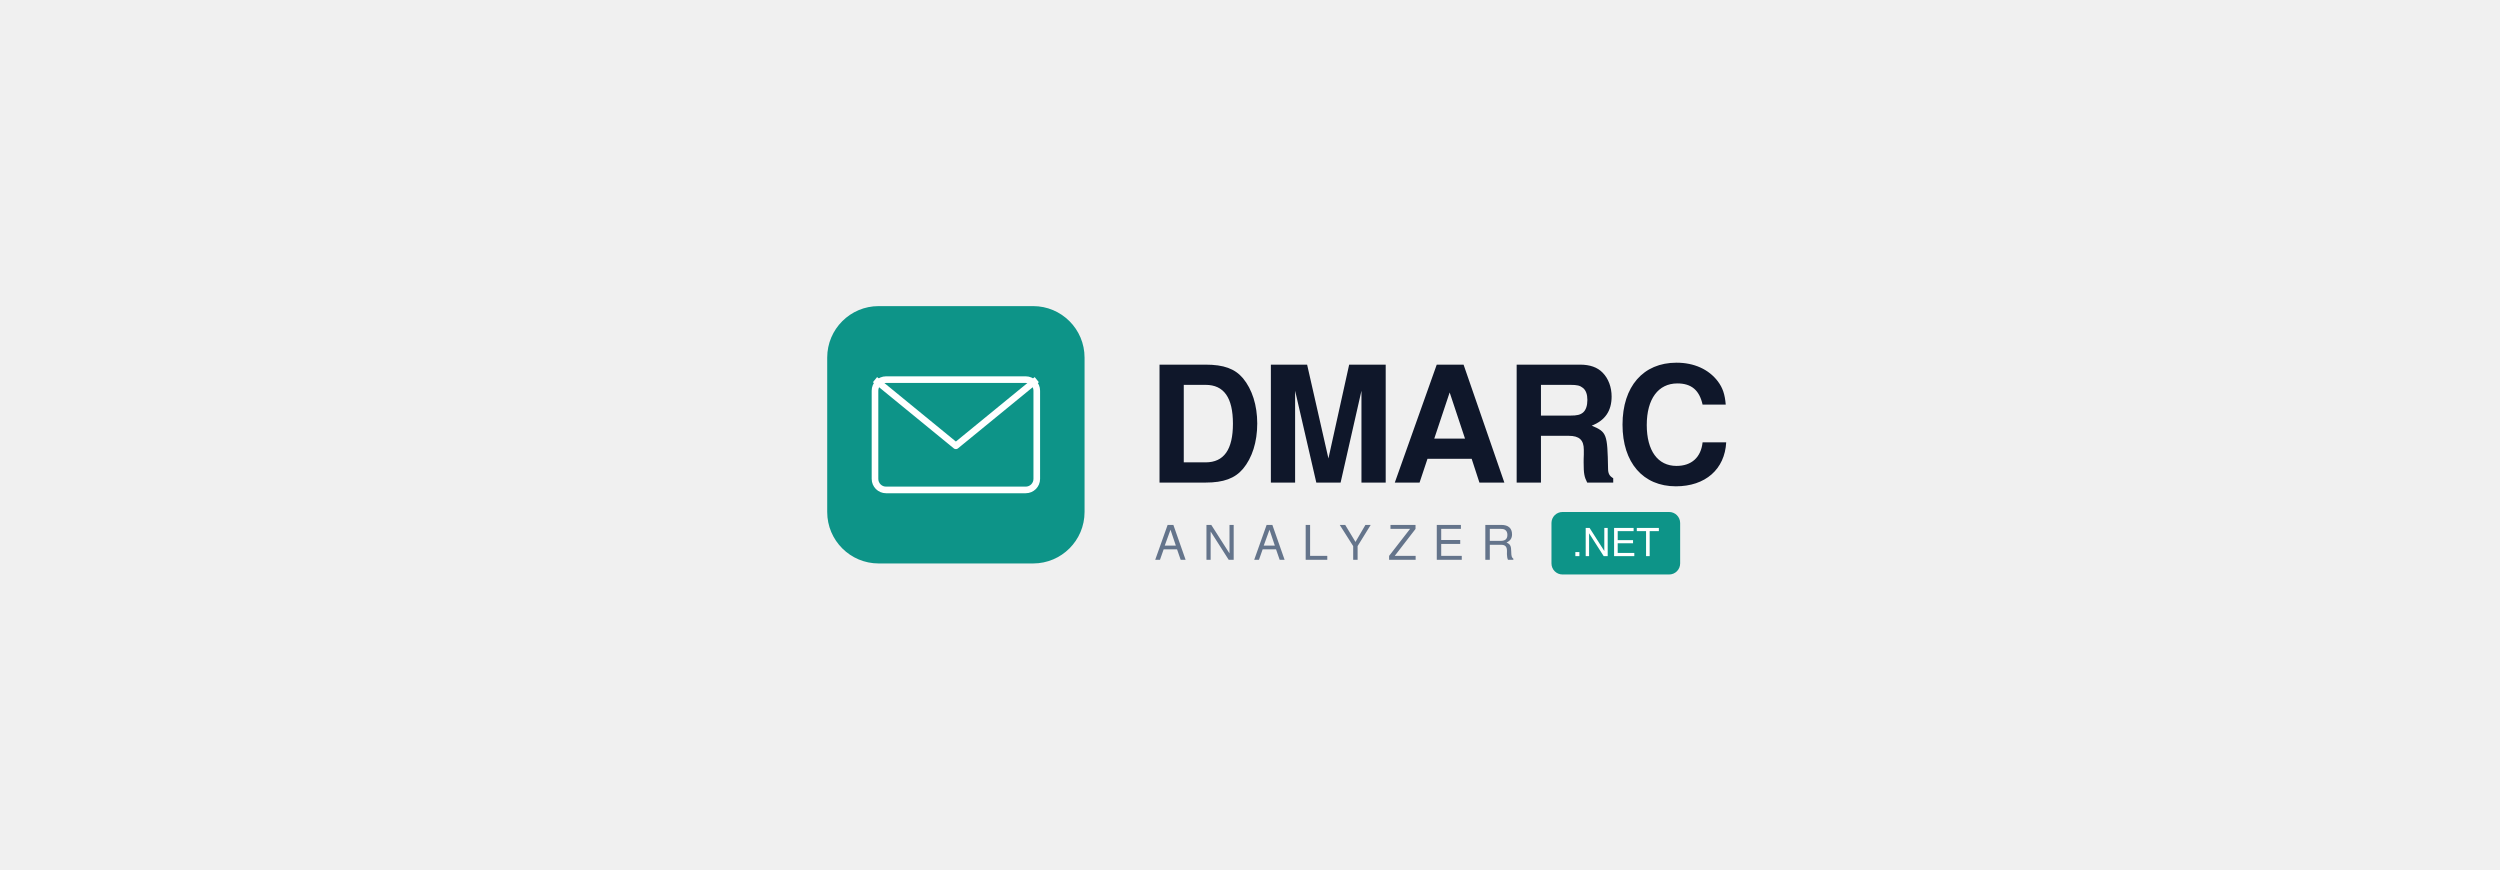
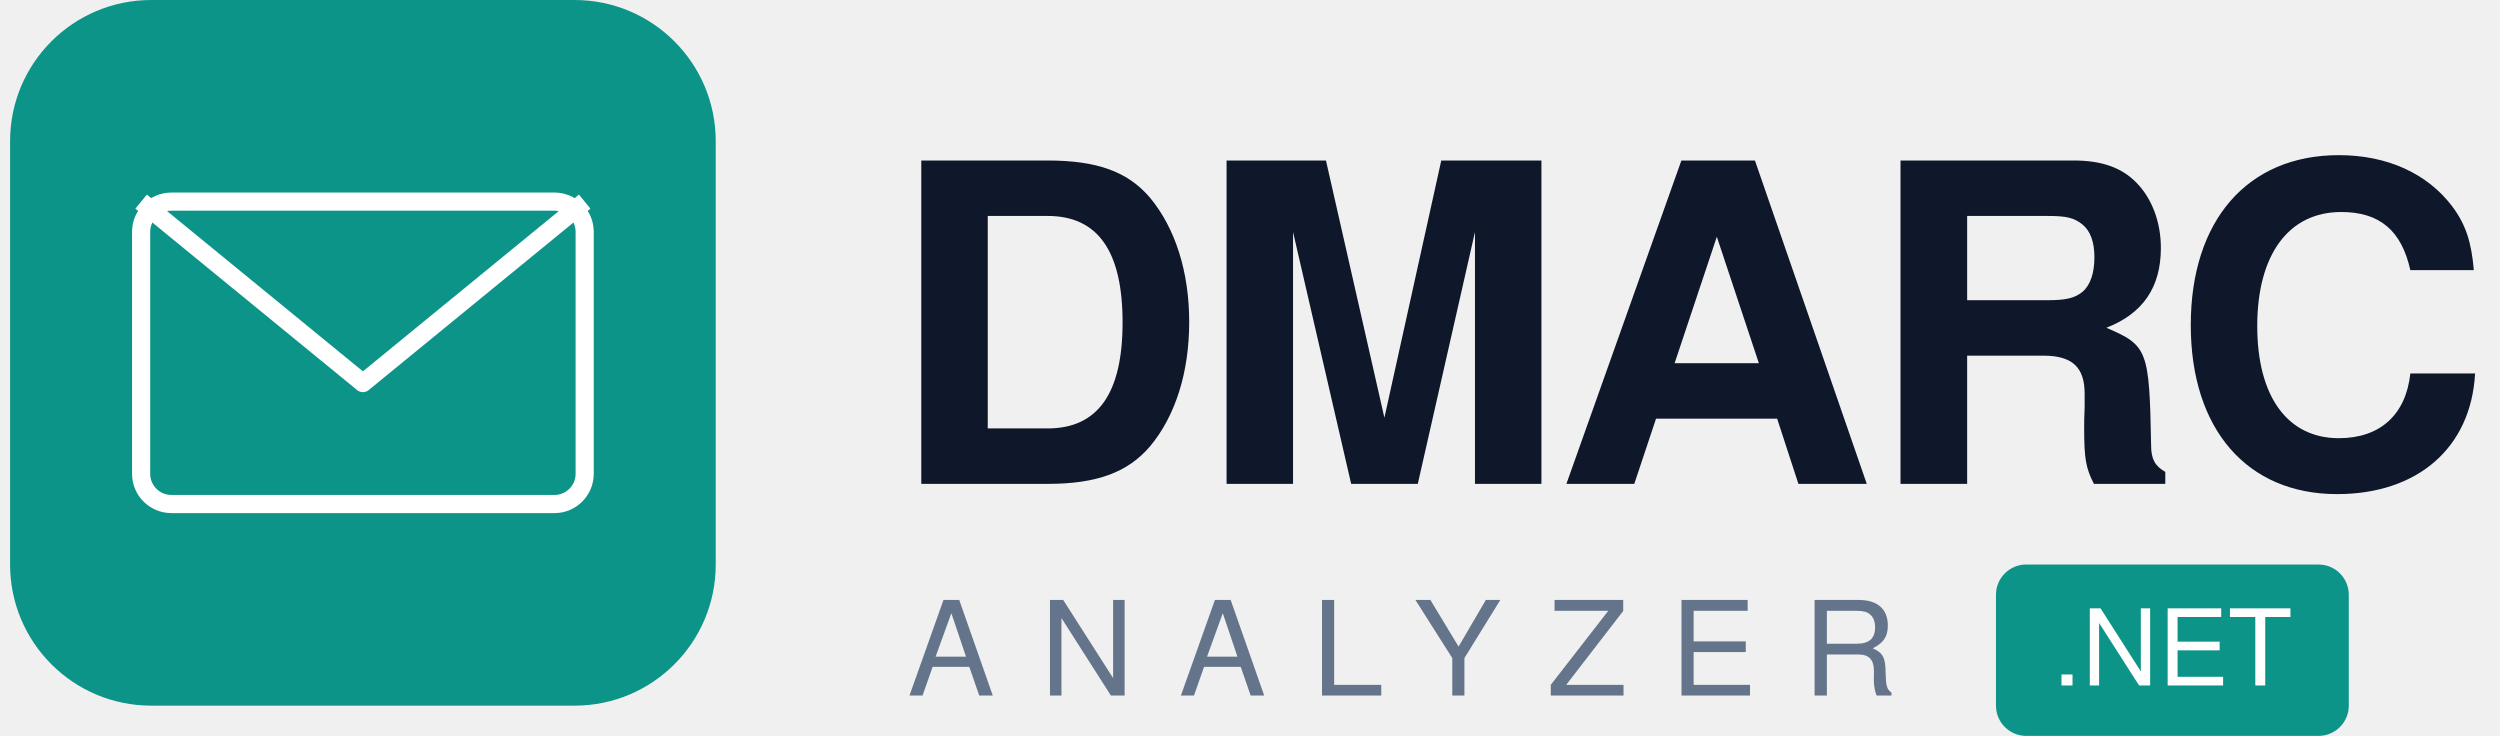
- <svg xmlns="http://www.w3.org/2000/svg" width="460" height="160" viewBox="0 0 680 160">
-   <rect x="225" y="45" width="70" height="70" rx="14" fill="#0D9488" />
-   <rect x="238" y="65" width="44" height="30" rx="3" fill="none" stroke="white" stroke-width="1.8" />
-   <polyline points="238,65 260,83 282,65" fill="none" stroke="white" stroke-width="1.8" stroke-linejoin="round" />
-   <text x="312" y="93" font-family="'Helvetica Neue',Helvetica,Arial,sans-serif" font-size="44" font-weight="700" fill="#0F172A" letter-spacing="-1">DMARC</text>
-   <text x="314" y="114" font-family="'Helvetica Neue',Helvetica,Arial,sans-serif" font-size="13" font-weight="400" fill="#64748B" letter-spacing="4.5">ANALYZER</text>
-   <rect x="422" y="101" width="35" height="17" rx="3" fill="#0D9488" />
-   <text x="439.5" y="113" font-family="'Helvetica Neue',Helvetica,Arial,sans-serif" font-size="10.5" font-weight="500" fill="white" text-anchor="middle">.NET</text>
+ <svg xmlns="http://www.w3.org/2000/svg" width="248" height="73" viewBox="0 0 248 73">
+   <rect x="1" y="0" width="70" height="70" rx="14" fill="#0D9488" />
+   <rect x="14" y="20" width="44" height="30" rx="3" fill="none" stroke="white" stroke-width="1.8" />
+   <polyline points="14,20 36,38 58,20" fill="none" stroke="white" stroke-width="1.8" stroke-linejoin="round" />
+   <text x="88" y="48" font-family="'Helvetica Neue',Helvetica,Arial,sans-serif" font-size="44" font-weight="700" fill="#0F172A" letter-spacing="-1">DMARC</text>
+   <text x="90" y="69" font-family="'Helvetica Neue',Helvetica,Arial,sans-serif" font-size="13" font-weight="400" fill="#64748B" letter-spacing="4.5">ANALYZER</text>
+   <rect x="198" y="56" width="35" height="17" rx="3" fill="#0D9488" />
+   <text x="215.5" y="68" font-family="'Helvetica Neue',Helvetica,Arial,sans-serif" font-size="10.5" font-weight="500" fill="white" text-anchor="middle">.NET</text>
</svg>
